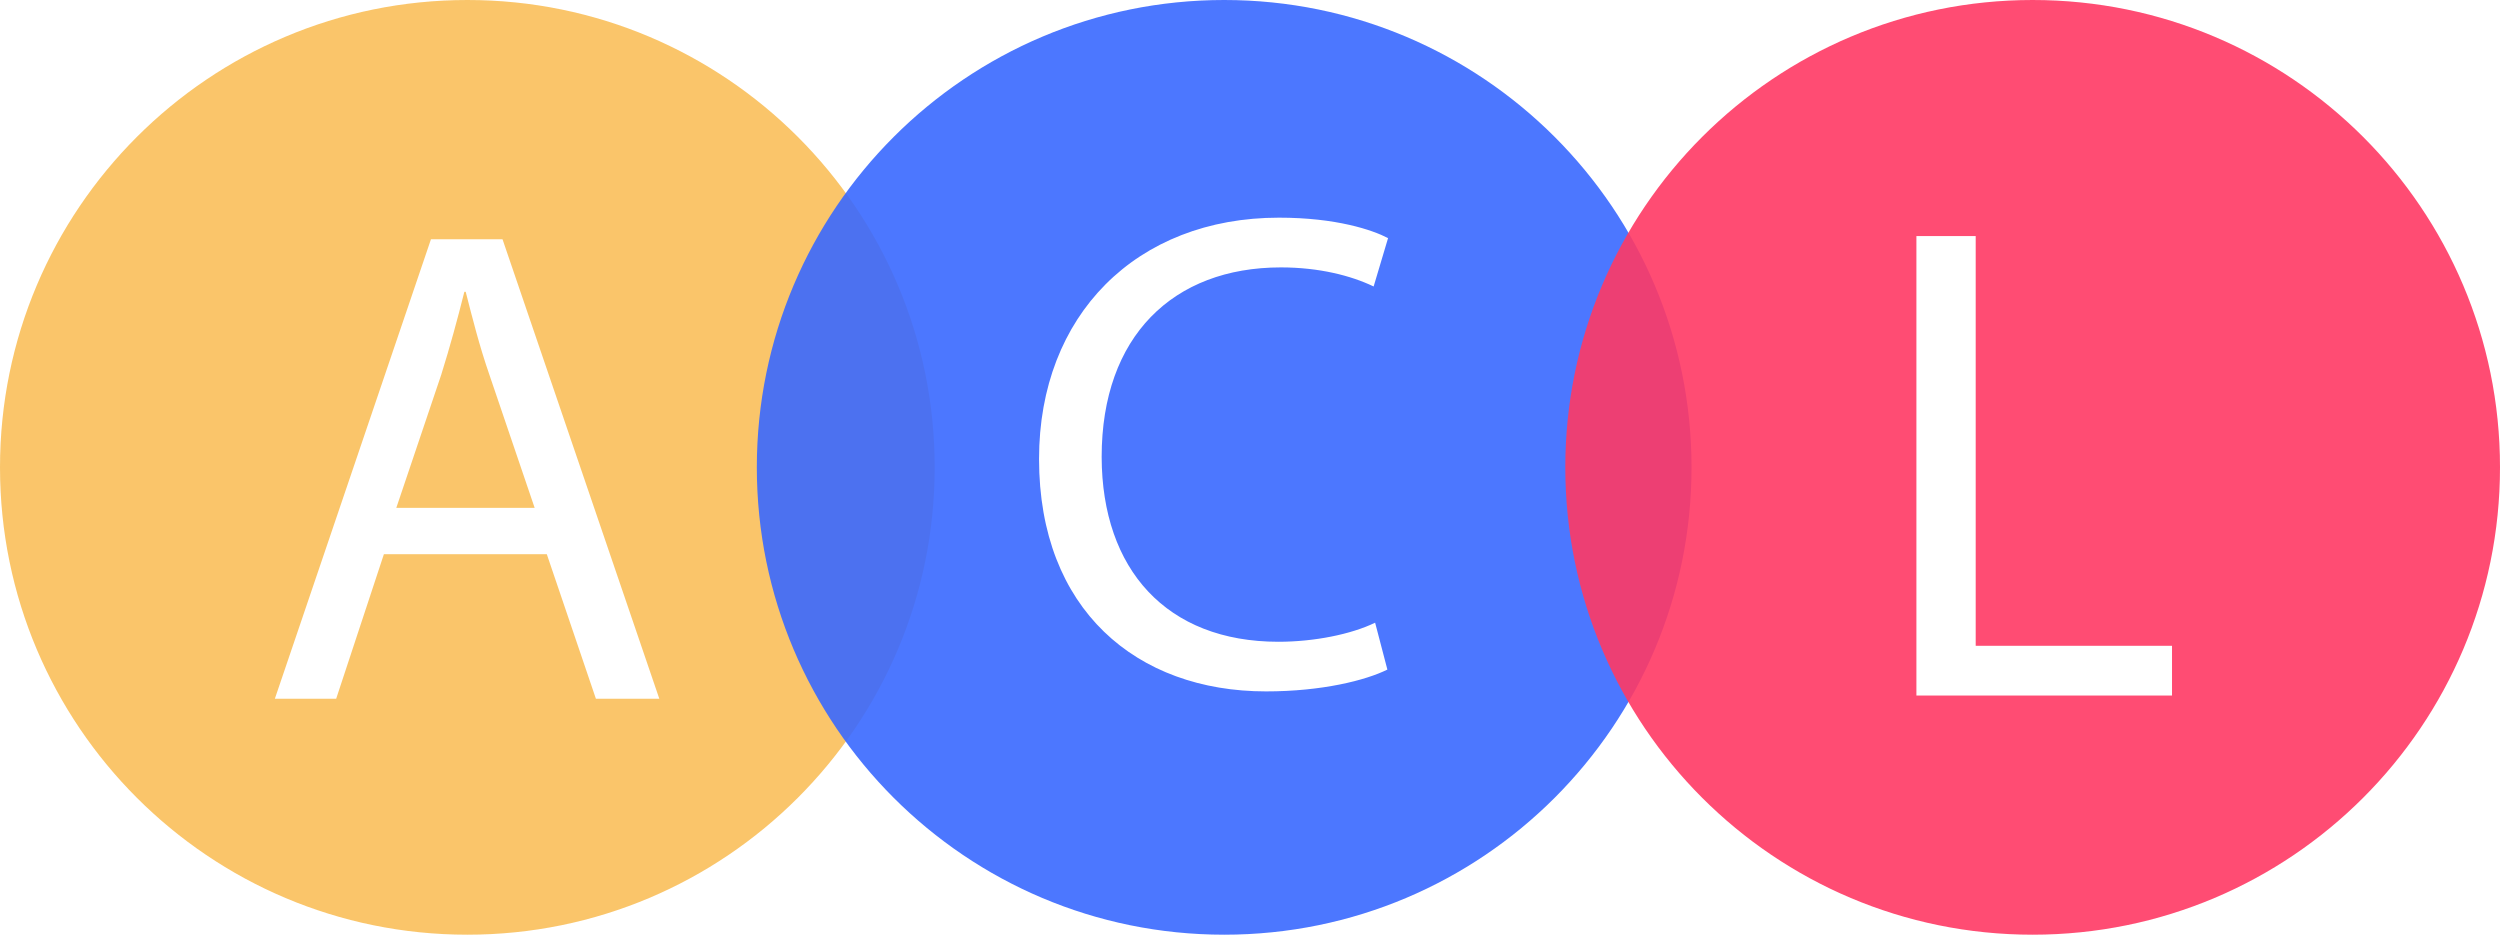
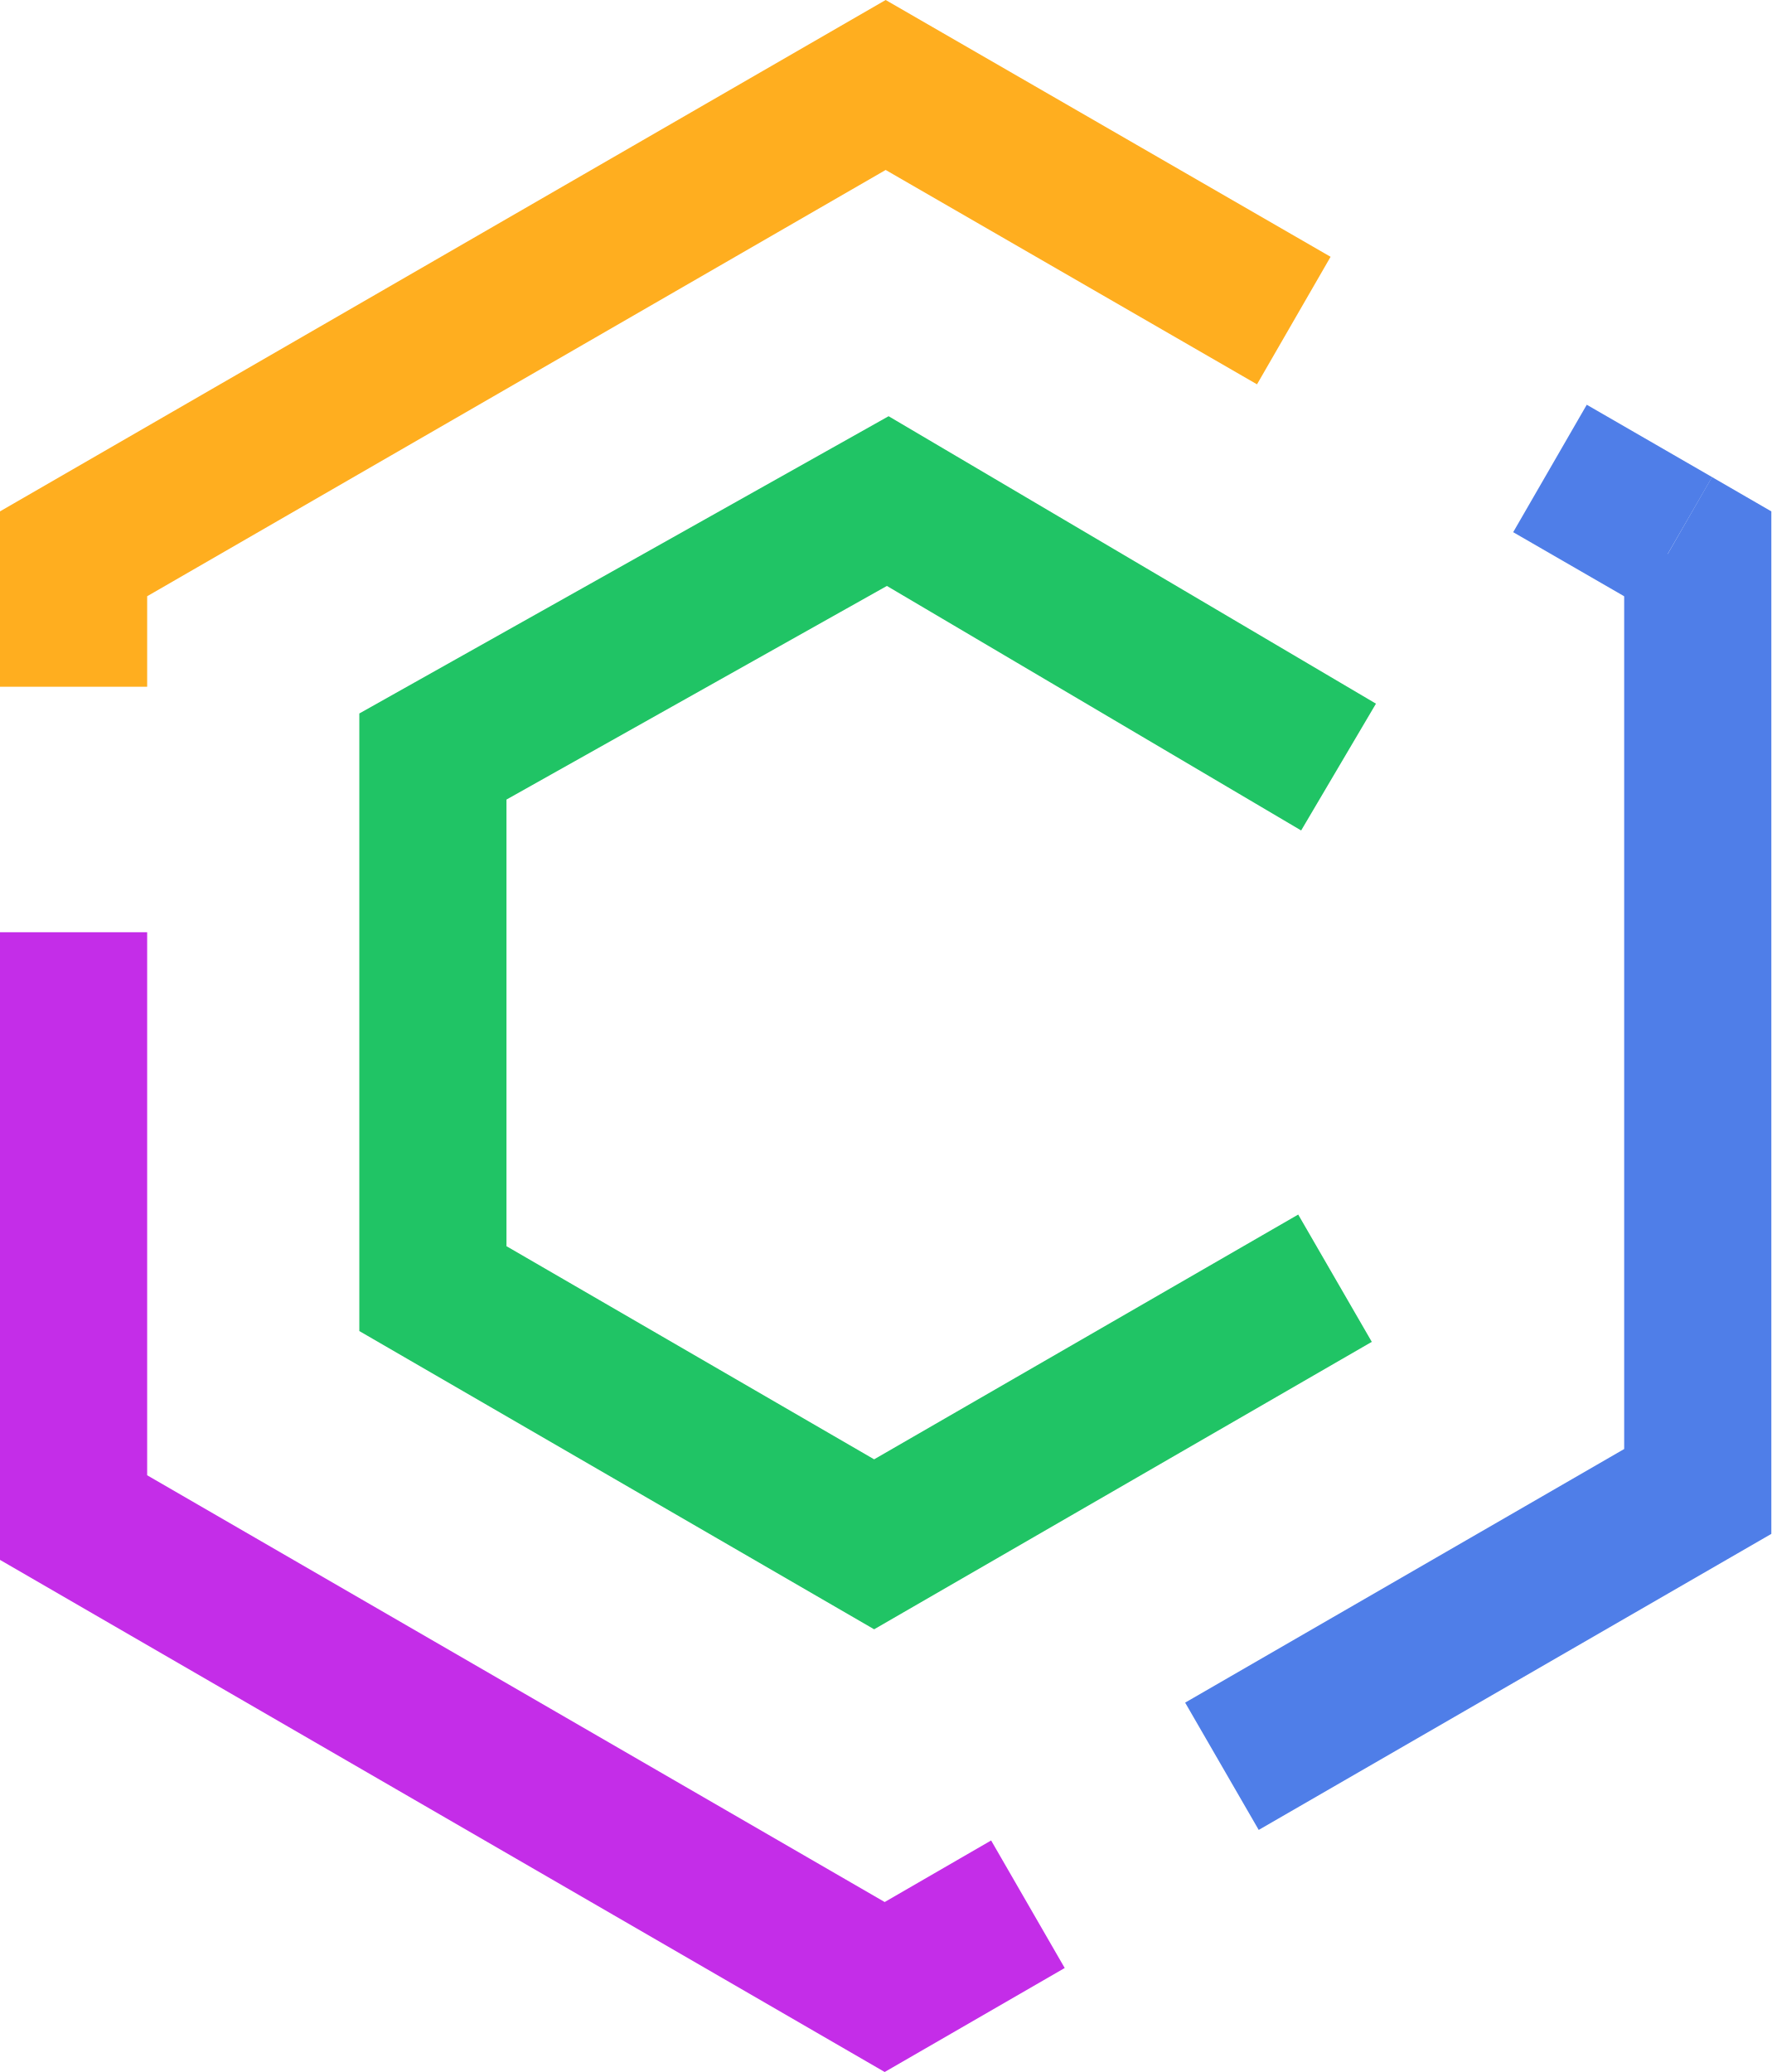
- <svg xmlns="http://www.w3.org/2000/svg" id="Warstwa_1" data-name="Warstwa 1" viewBox="0 0 693.16 259.15">
+ <svg xmlns="http://www.w3.org/2000/svg" id="Warstwa_1" data-name="Warstwa 1" viewBox="0 0 72.22 84.48">
  <defs>
-     <style>.cls-1{opacity:0.9;}.cls-2{fill:#f9bf5a;}.cls-3{fill:#3968ff;}.cls-4{fill:#ff3964;}</style>
+     <style>.cls-1{fill:#c42de8;}.cls-2{fill:#ffae1f;}.cls-3{fill:#4f7ee8;}.cls-4{fill:none;stroke:#000;stroke-width:6px;}.cls-5{fill:#20c465;}</style>
  </defs>
-   <g class="cls-1">
-     <path class="cls-2" d="M131.24,82.63h-.37c-1.89,7.56-4,15.3-6.43,23.05L112,142.54h38.36l-12.47-36.67C135,97.56,133.13,90,131.24,82.63Z" transform="translate(-2.12 -1.73)" />
-   </g>
-   <g class="cls-1">
-     <path class="cls-2" d="M131.7,1.73A129.58,129.58,0,1,0,261.28,131.31,129.57,129.57,0,0,0,131.7,1.73Zm35.64,193.73-13.61-40.07H108.56L95.33,195.46h-17L121.61,68.07h19.84l43.47,127.39Z" transform="translate(-2.12 -1.73)" />
-   </g>
-   <g class="cls-1">
-     <path class="cls-3" d="M341.55,1.73A129.58,129.58,0,1,0,471.12,131.31,129.57,129.57,0,0,0,341.55,1.73Zm15,177.94c10,0,20.22-2.08,26.84-5.29l3.4,13c-6.05,3-18.15,6.05-33.64,6.05-35.91,0-62.94-22.68-62.94-64.45,0-39.88,27-66.9,66.53-66.9,15.87,0,25.89,3.4,30.24,5.67l-4,13.41c-6.24-3-15.12-5.29-25.71-5.29-29.86,0-49.7,19.09-49.7,52.54C307.64,159.64,325.59,179.67,356.59,179.67Z" transform="translate(-2.12 -1.73)" />
-   </g>
-   <g class="cls-1">
-     <path class="cls-4" d="M565.7,1.73A129.58,129.58,0,1,0,695.28,131.31,129.58,129.58,0,0,0,565.7,1.73Zm38.64,192.85H533.47V67.19h16.44V180.78h54.43Z" transform="translate(-2.12 -1.73)" />
-   </g>
+   <polygon class="cls-1" points="36.07 84.48 0 63.6 0 38.01 6 38.01 6 60.15 36.07 77.55 40.41 75.04 43.41 80.24 36.07 84.48" />
+   <polygon class="cls-2" points="6 28 0 28 0 20.85 36.11 0 54.25 10.47 51.25 15.67 36.11 6.93 6 24.31 6 28" />
+   <polygon class="cls-3" points="51.32 74.61 48.32 69.42 66.22 59.08 66.22 22.58 68 22.58 69.8 19.45 72.22 20.85 72.22 62.54 51.32 74.61" />
+   <rect class="cls-3" x="64.85" y="18.96" width="6" height="5.9" transform="translate(12.85 68.38) rotate(-60)" />
+   <path class="cls-4" d="M63.32,53.34" transform="translate(-2.1 -1.33)" />
+   <polygon class="cls-5" points="35.64 66.43 14.65 54.27 14.65 29.09 36.23 16.97 56.1 28.69 53.05 33.86 36.16 23.89 20.65 32.6 20.65 50.81 35.64 59.5 52.93 49.52 55.93 54.71 35.64 66.43" />
</svg>
